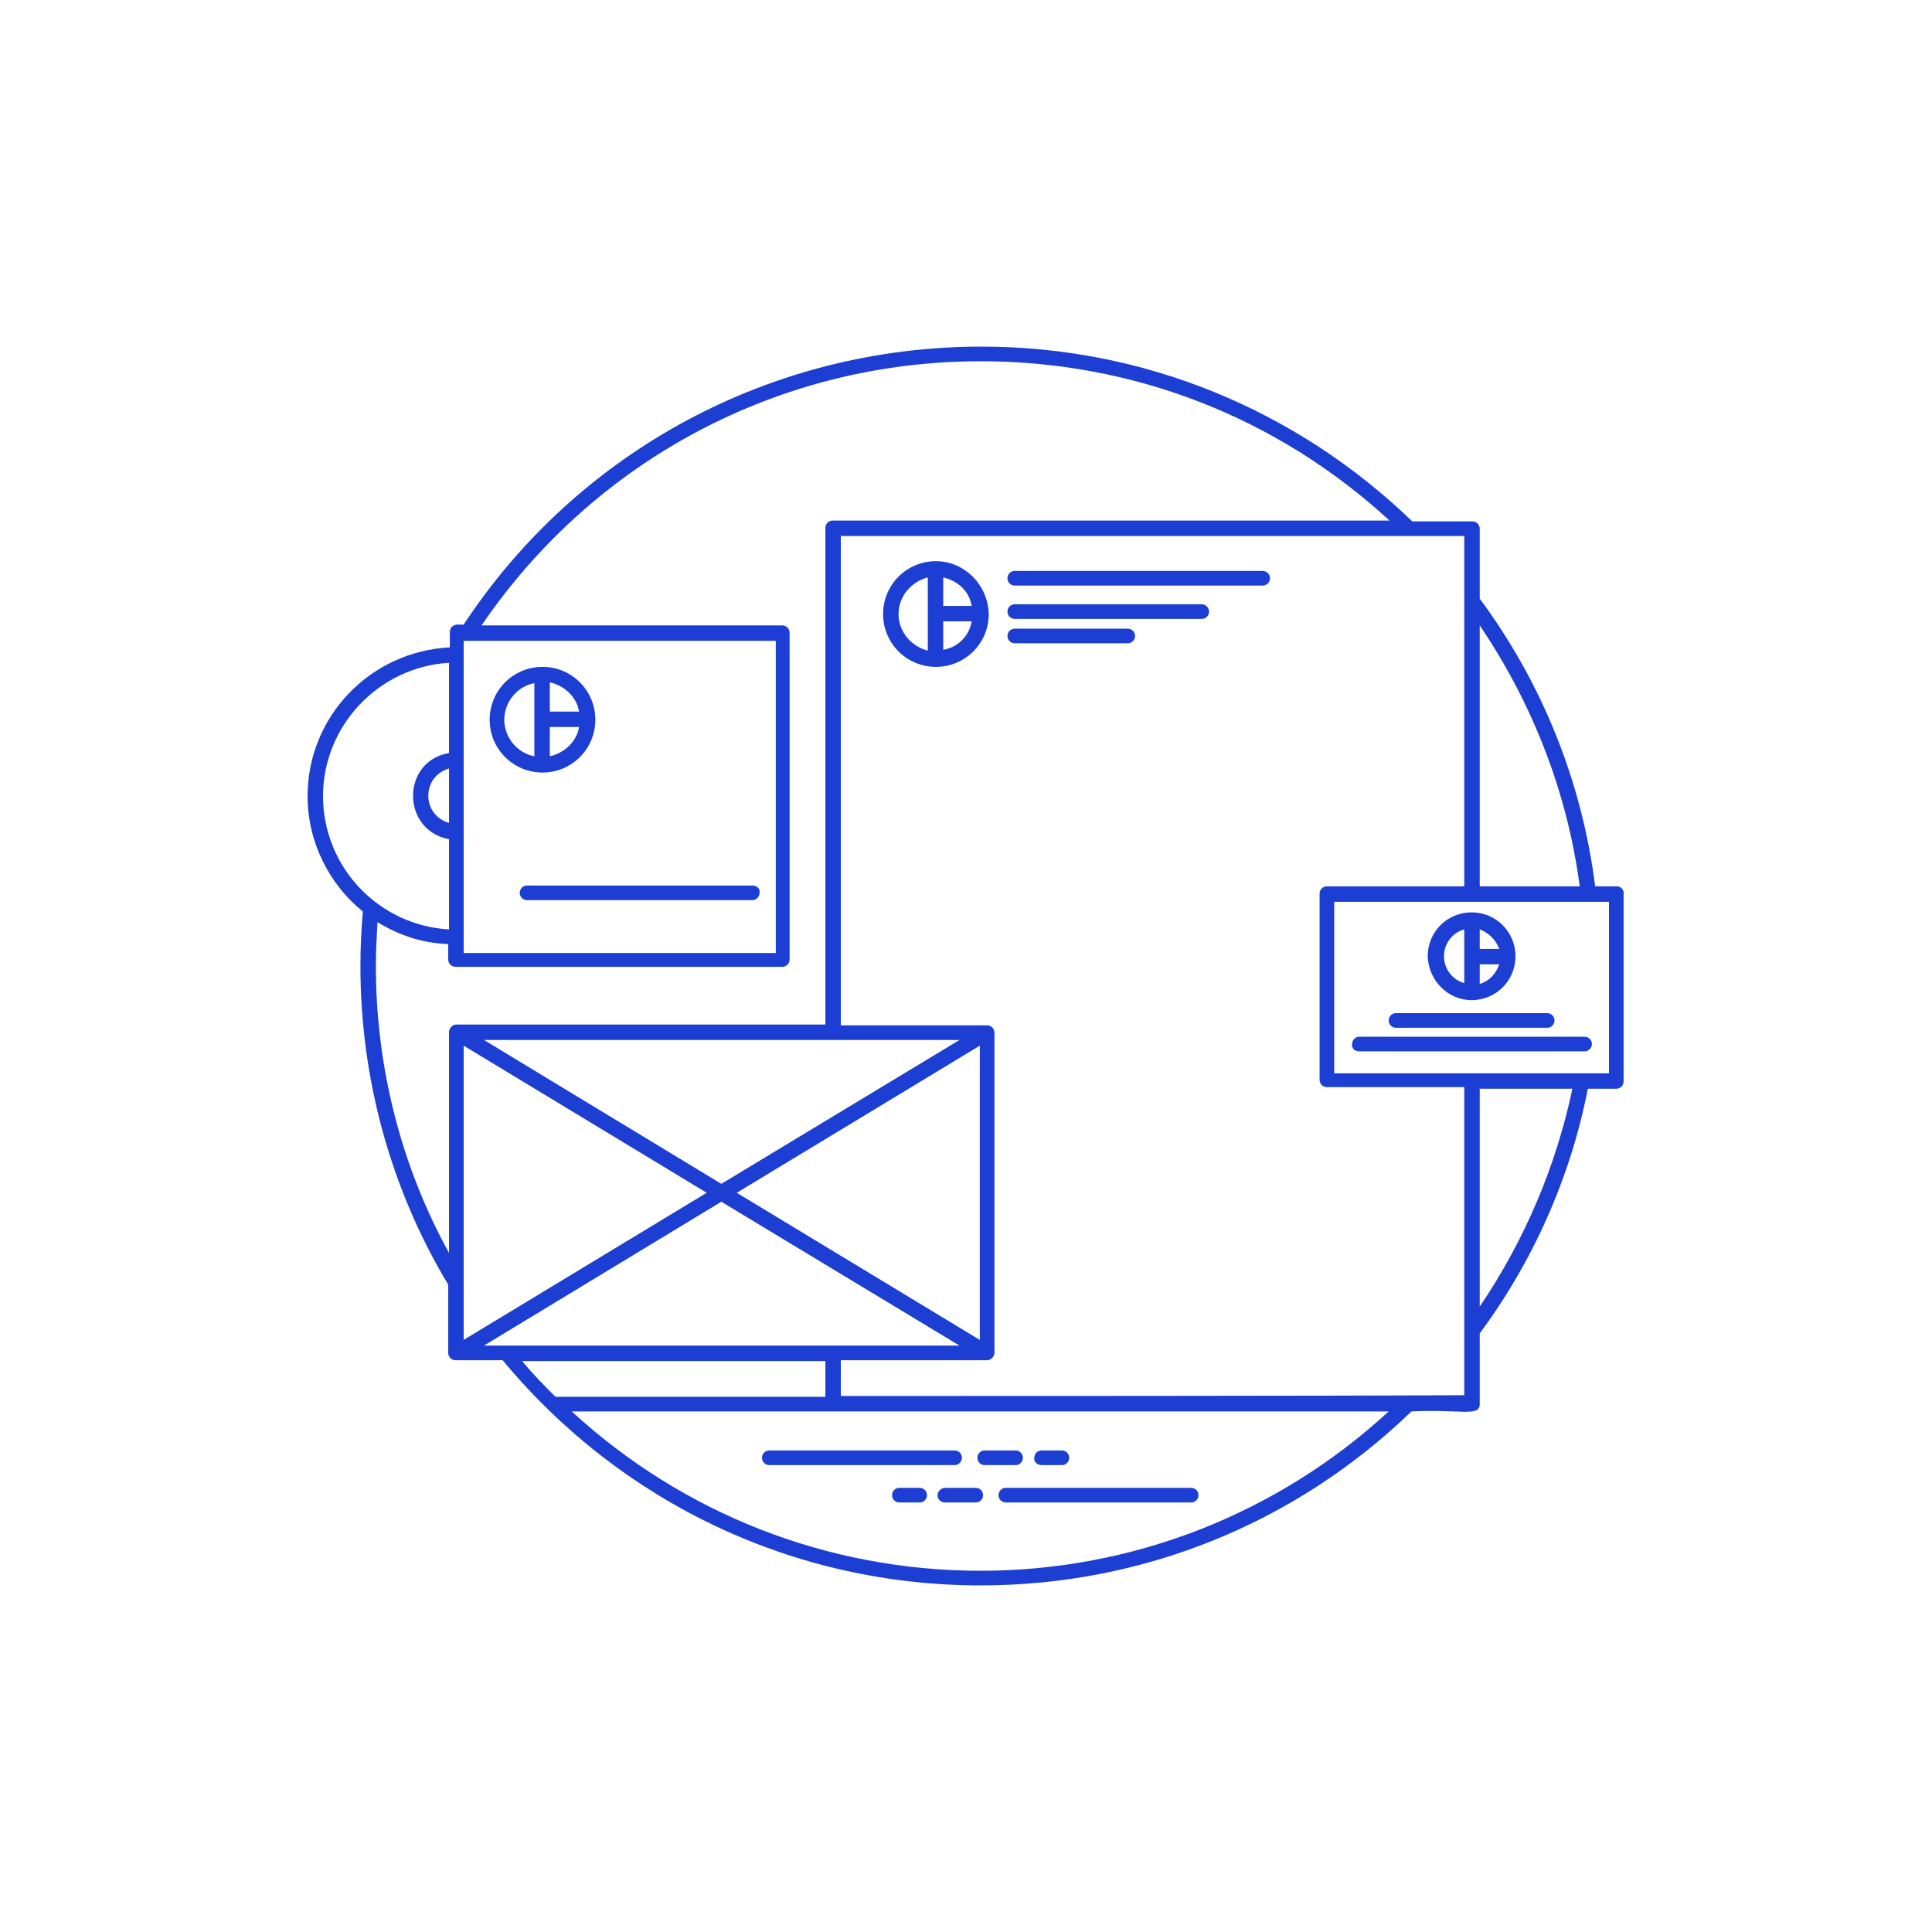
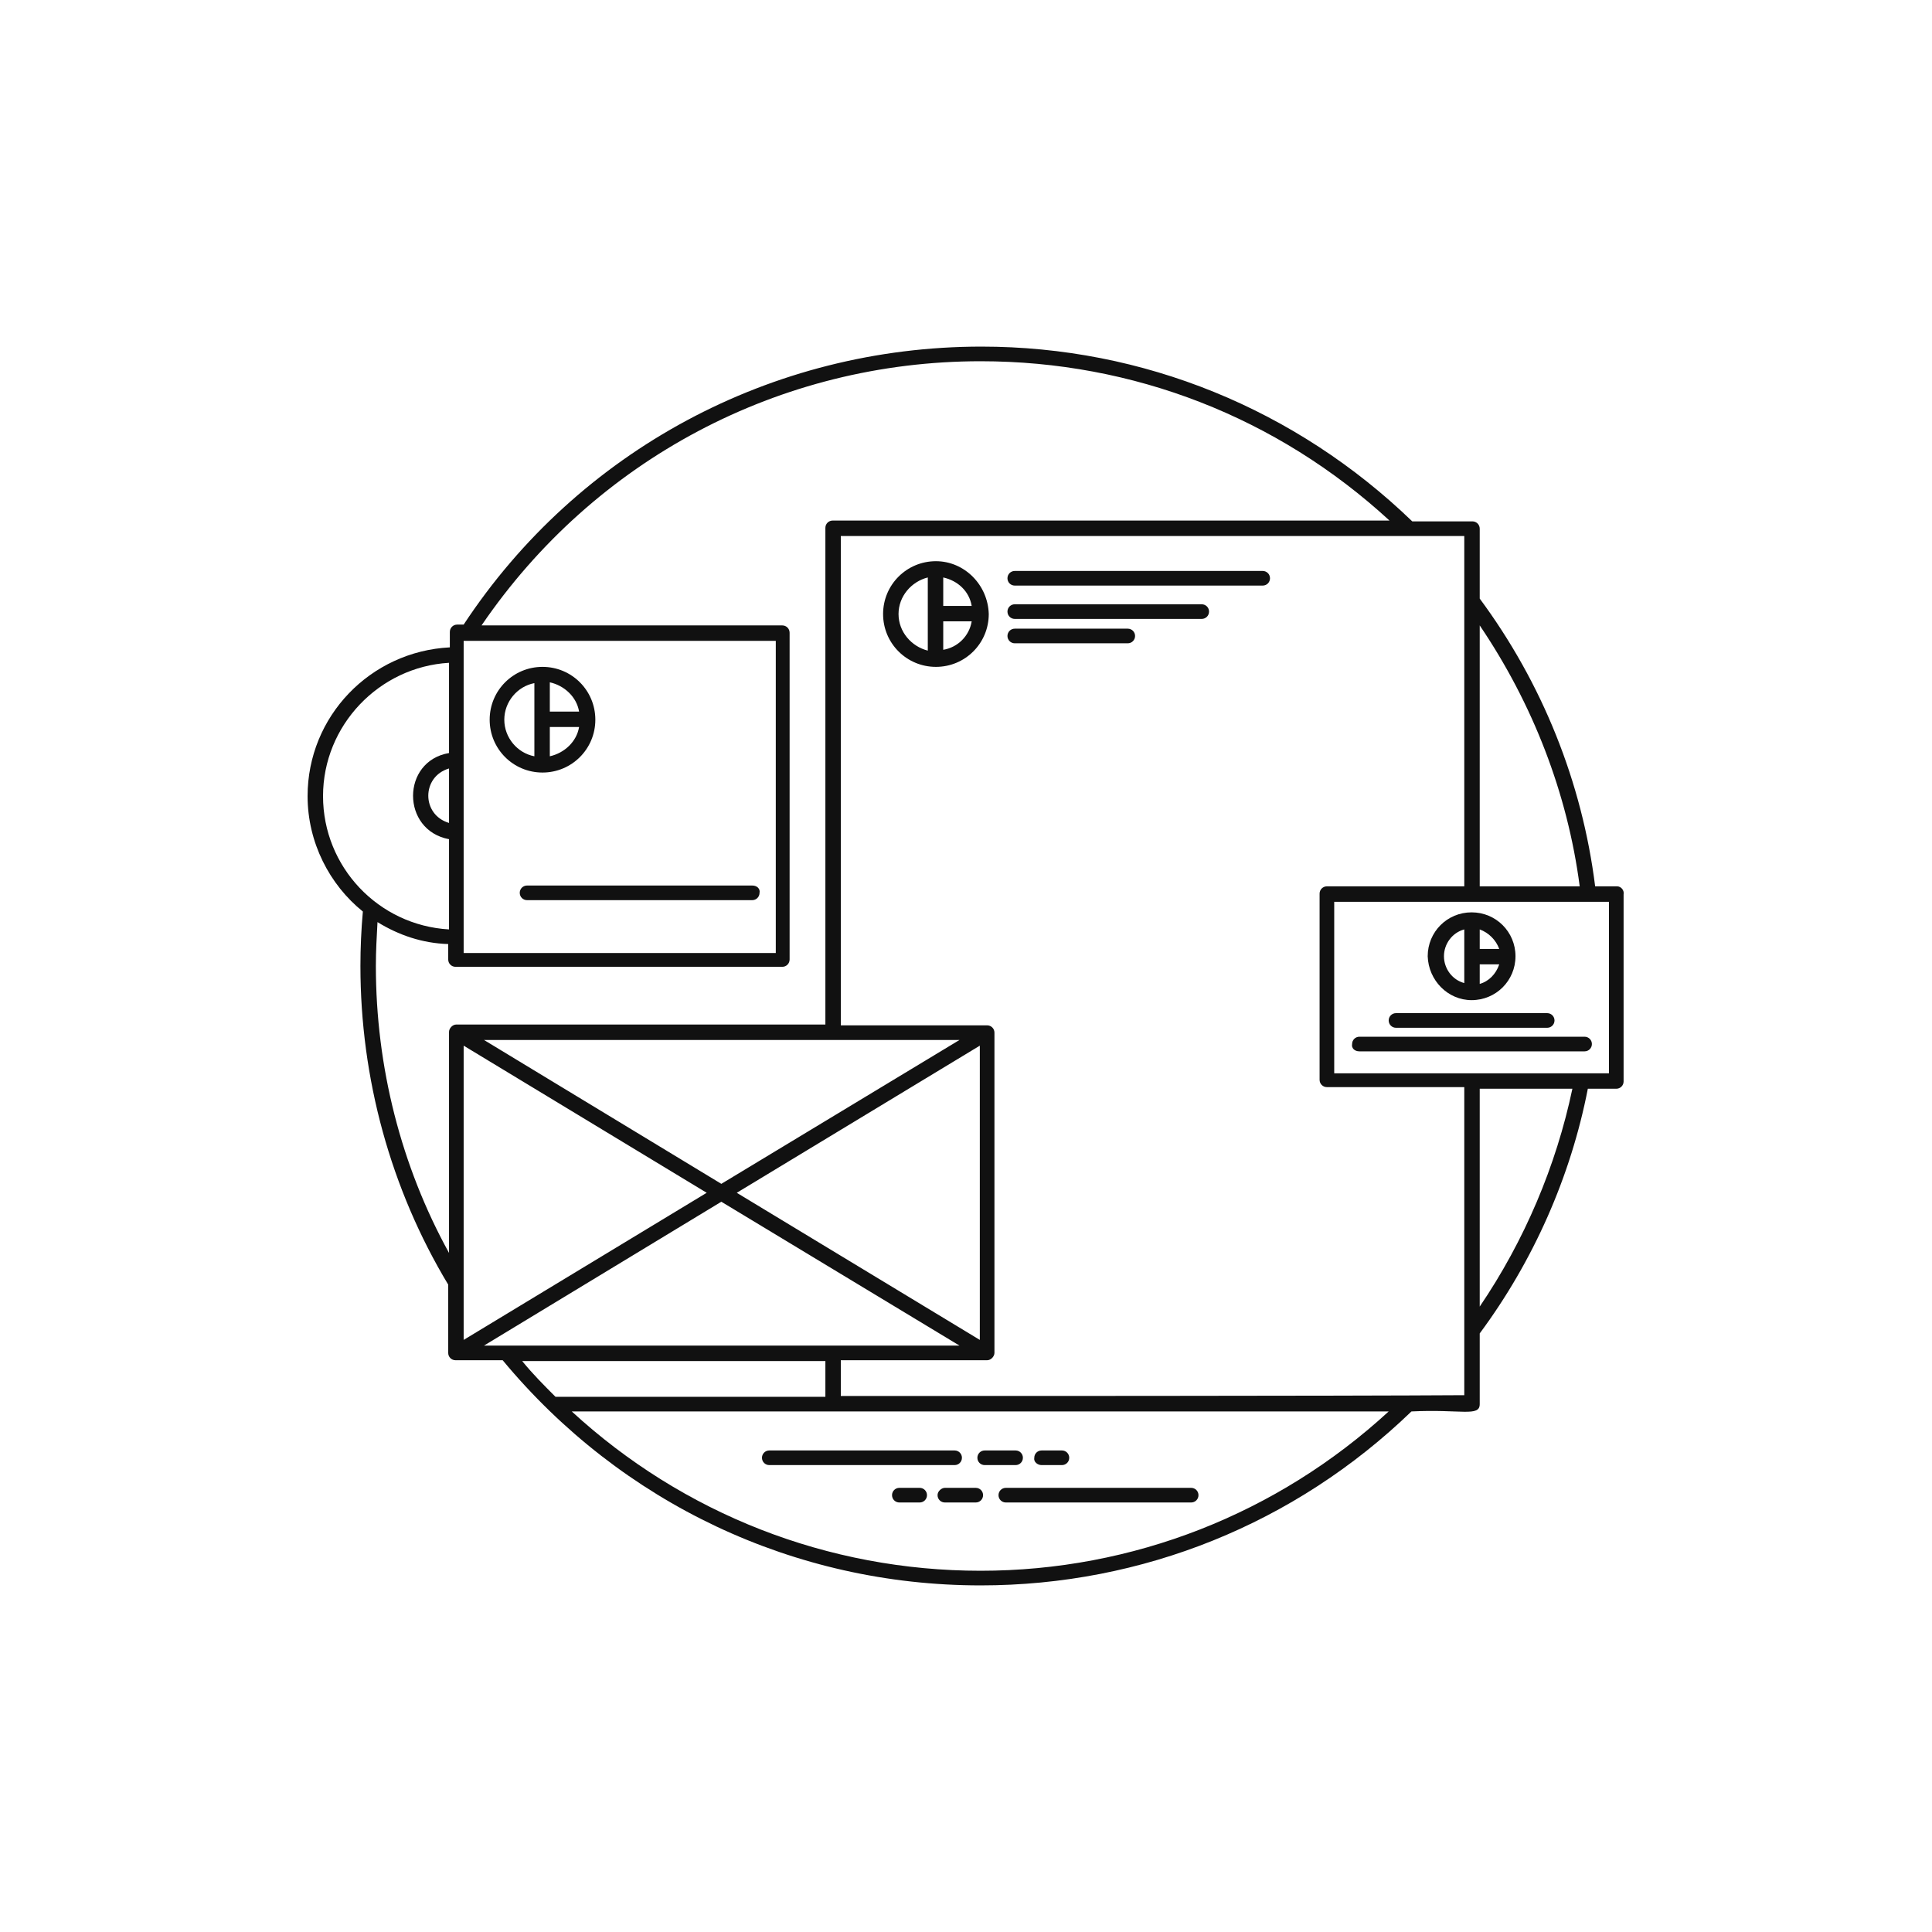
<svg xmlns="http://www.w3.org/2000/svg" width="100" height="100">
-   <svg fill="#1c3ed3" transform="matrix(.69 0 0 .69 15.5 15.5)" viewBox="0 0 164 164">
+   <svg fill="#111" transform="matrix(.69 0 0 .69 15.5 15.5)" viewBox="0 0 164 164">
    <path d="M36.4 51.7c0-3.6-2.9-6.5-6.5-6.5s-6.5 2.9-6.5 6.5 2.9 6.5 6.5 6.5 6.5-2.9 6.5-6.5zm-5.6 4.5v-3.6h3.6c-.3 1.8-1.8 3.2-3.6 3.6zm3.6-5.5h-3.6v-3.6c1.8.4 3.3 1.8 3.6 3.6zm-9.2 1c0-2.2 1.6-4.1 3.7-4.5v9c-2.1-.4-3.7-2.3-3.7-4.5zM56.9 142.5c0 .5.4.9.9.9h22.8c.5 0 .9-.4.9-.9s-.4-.9-.9-.9H57.8c-.5 0-.9.4-.9.9zM84.3 143.4h3.8c.5 0 .9-.4.9-.9s-.4-.9-.9-.9h-3.8c-.5 0-.9.4-.9.9s.4.9.9.9zM91.3 143.4h2.5c.5 0 .9-.4.9-.9s-.4-.9-.9-.9h-2.5c-.5 0-.9.4-.9.9-.1.5.4.9.9.9zM86 147.1c0 .5.4.9.9.9h22.8c.5 0 .9-.4.9-.9s-.4-.9-.9-.9H86.9c-.5 0-.9.4-.9.9zM78.5 147.1c0 .5.4.9.9.9h3.8c.5 0 .9-.4.9-.9s-.4-.9-.9-.9h-3.8c-.4 0-.9.4-.9.9zM76.3 146.2h-2.5c-.5 0-.9.4-.9.9s.4.9.9.9h2.5c.5 0 .9-.4.9-.9s-.4-.9-.9-.9zM78.3 32.2c-3.6 0-6.5 2.9-6.5 6.5s2.9 6.5 6.5 6.5 6.5-2.9 6.5-6.5c-.1-3.6-3-6.5-6.5-6.5zm4.4 5.5h-3.5v-3.5c1.8.4 3.2 1.7 3.5 3.5zm-9 1c0-2.2 1.6-4 3.6-4.5v9c-2-.5-3.6-2.3-3.6-4.5zm5.5 4.4v-3.5h3.5c-.3 1.8-1.7 3.2-3.5 3.5z" />
    <path d="M162.1 72.2h-2.7c-1.6-12.8-6.5-25-14.2-35.4v-8.6c0-.5-.4-.9-.9-.9h-7.4c-14.3-13.8-33.1-21.5-53-21.5-25.8 0-49.6 12.8-63.7 34.2h-.8c-.5 0-.9.4-.9.9v1.9C8.7 43.3 1 51.3 1 61.1 1 66.8 3.7 72 7.8 75.3c-.2 2.2-.3 4.5-.3 6.7 0 13.8 3.7 27.4 10.8 39.2v8.4c0 .5.4.9.9.9H25c14.6 17.6 35.9 27.7 58.8 27.7 19.9 0 38.7-7.6 53-21.4 6.1-.3 8.4.7 8.4-.9v-8.7c6.6-8.9 11.2-19.3 13.3-30.1h3.5c.5 0 .9-.4.9-.9v-23c.1-.5-.3-1-.8-1zm-4.6 0h-12.3V40.1c6.5 9.6 10.8 20.6 12.3 32.1zM18.4 64.4c-3.4-1-3.4-5.7 0-6.7v6.7zm1.8 14.1V56.7 42h38.4v38.4H20.2v-1.9zM2.9 61.1c0-8.7 6.9-15.9 15.5-16.4v11.1c-5.9 1-5.9 9.5 0 10.6v11.1C9.7 77 2.9 69.8 2.9 61.1zM9.4 82c0-1.8.1-3.6.2-5.4 2.6 1.6 5.5 2.6 8.7 2.7v1.9c0 .5.4.9.9.9h40.2c.5 0 .9-.4.9-.9V41c0-.5-.4-.9-.9-.9h-37C36.3 19.7 59.1 7.6 83.8 7.6c18.8 0 36.5 6.9 50.3 19.6H65.6c-.5 0-.9.4-.9.9v61.1H19.3c-.5 0-.9.5-.9.9v27.2c-5.9-10.7-9-22.9-9-35.3zm74.3 46l-29.9-18.1 29.9-18.1V128zM20.2 91.8l29.9 18.1L20.2 128V91.8zm31.7 17L22.7 91.1h58.5l-29.3 17.7zm0 2.2l29.3 17.7H22.7L51.9 111zm12.8 19.6v4.4H31.5c-1.4-1.4-2.8-2.8-4.1-4.4h37.3zm19.1 25.8c-18.8 0-36.6-7-50.3-19.6H134c-13.7 12.6-31.5 19.6-50.2 19.6zm-17.2-21.5v-4.4h18c.5 0 .9-.5.9-.9V90.2c0-.5-.4-.9-.9-.9h-18V29.1h76.7v43.1h-16.9c-.5 0-.9.4-.9.9V96c0 .5.4.9.9.9h16.9v37.9c-14.5.1-63 .1-76.7.1zm78.6-11V97.1h11.4c-2 9.5-5.9 18.7-11.4 26.8zm15.9-28.7h-33.8V74.1h33.8v21.1z" />
    <path d="M144.2 86.2c3 0 5.4-2.4 5.4-5.4 0-3-2.4-5.4-5.4-5.4s-5.4 2.4-5.4 5.4c.1 3 2.5 5.4 5.4 5.4zm1-2v-2.4h2.4c-.4 1.2-1.3 2.1-2.4 2.4zm2.4-4.3h-2.4v-2.4c1.1.4 2 1.3 2.4 2.4zm-4.3-2.4v6.6c-1.5-.4-2.5-1.8-2.5-3.3 0-1.5 1-2.9 2.5-3.3zM134.9 89.6h18.6c.5 0 .9-.4.9-.9s-.4-.9-.9-.9h-18.6c-.5 0-.9.4-.9.9s.4.9.9.9zM130.4 92.5h27.7c.5 0 .9-.4.9-.9s-.4-.9-.9-.9h-27.7c-.5 0-.9.4-.9.9-.1.5.3.9.9.9zM118.5 33.4H88c-.5 0-.9.4-.9.9s.4.9.9.9h30.5c.5 0 .9-.4.9-.9s-.4-.9-.9-.9zM111 37.5H88c-.5 0-.9.4-.9.9s.4.9.9.9h23c.5 0 .9-.4.9-.9s-.4-.9-.9-.9zM101.9 40.5H88c-.5 0-.9.4-.9.9s.4.9.9.9h13.9c.5 0 .9-.4.9-.9s-.4-.9-.9-.9zM55.7 72.1H28c-.5 0-.9.4-.9.9s.4.9.9.9h27.7c.5 0 .9-.4.9-.9.1-.5-.3-.9-.9-.9z" />
  </svg>
</svg>
